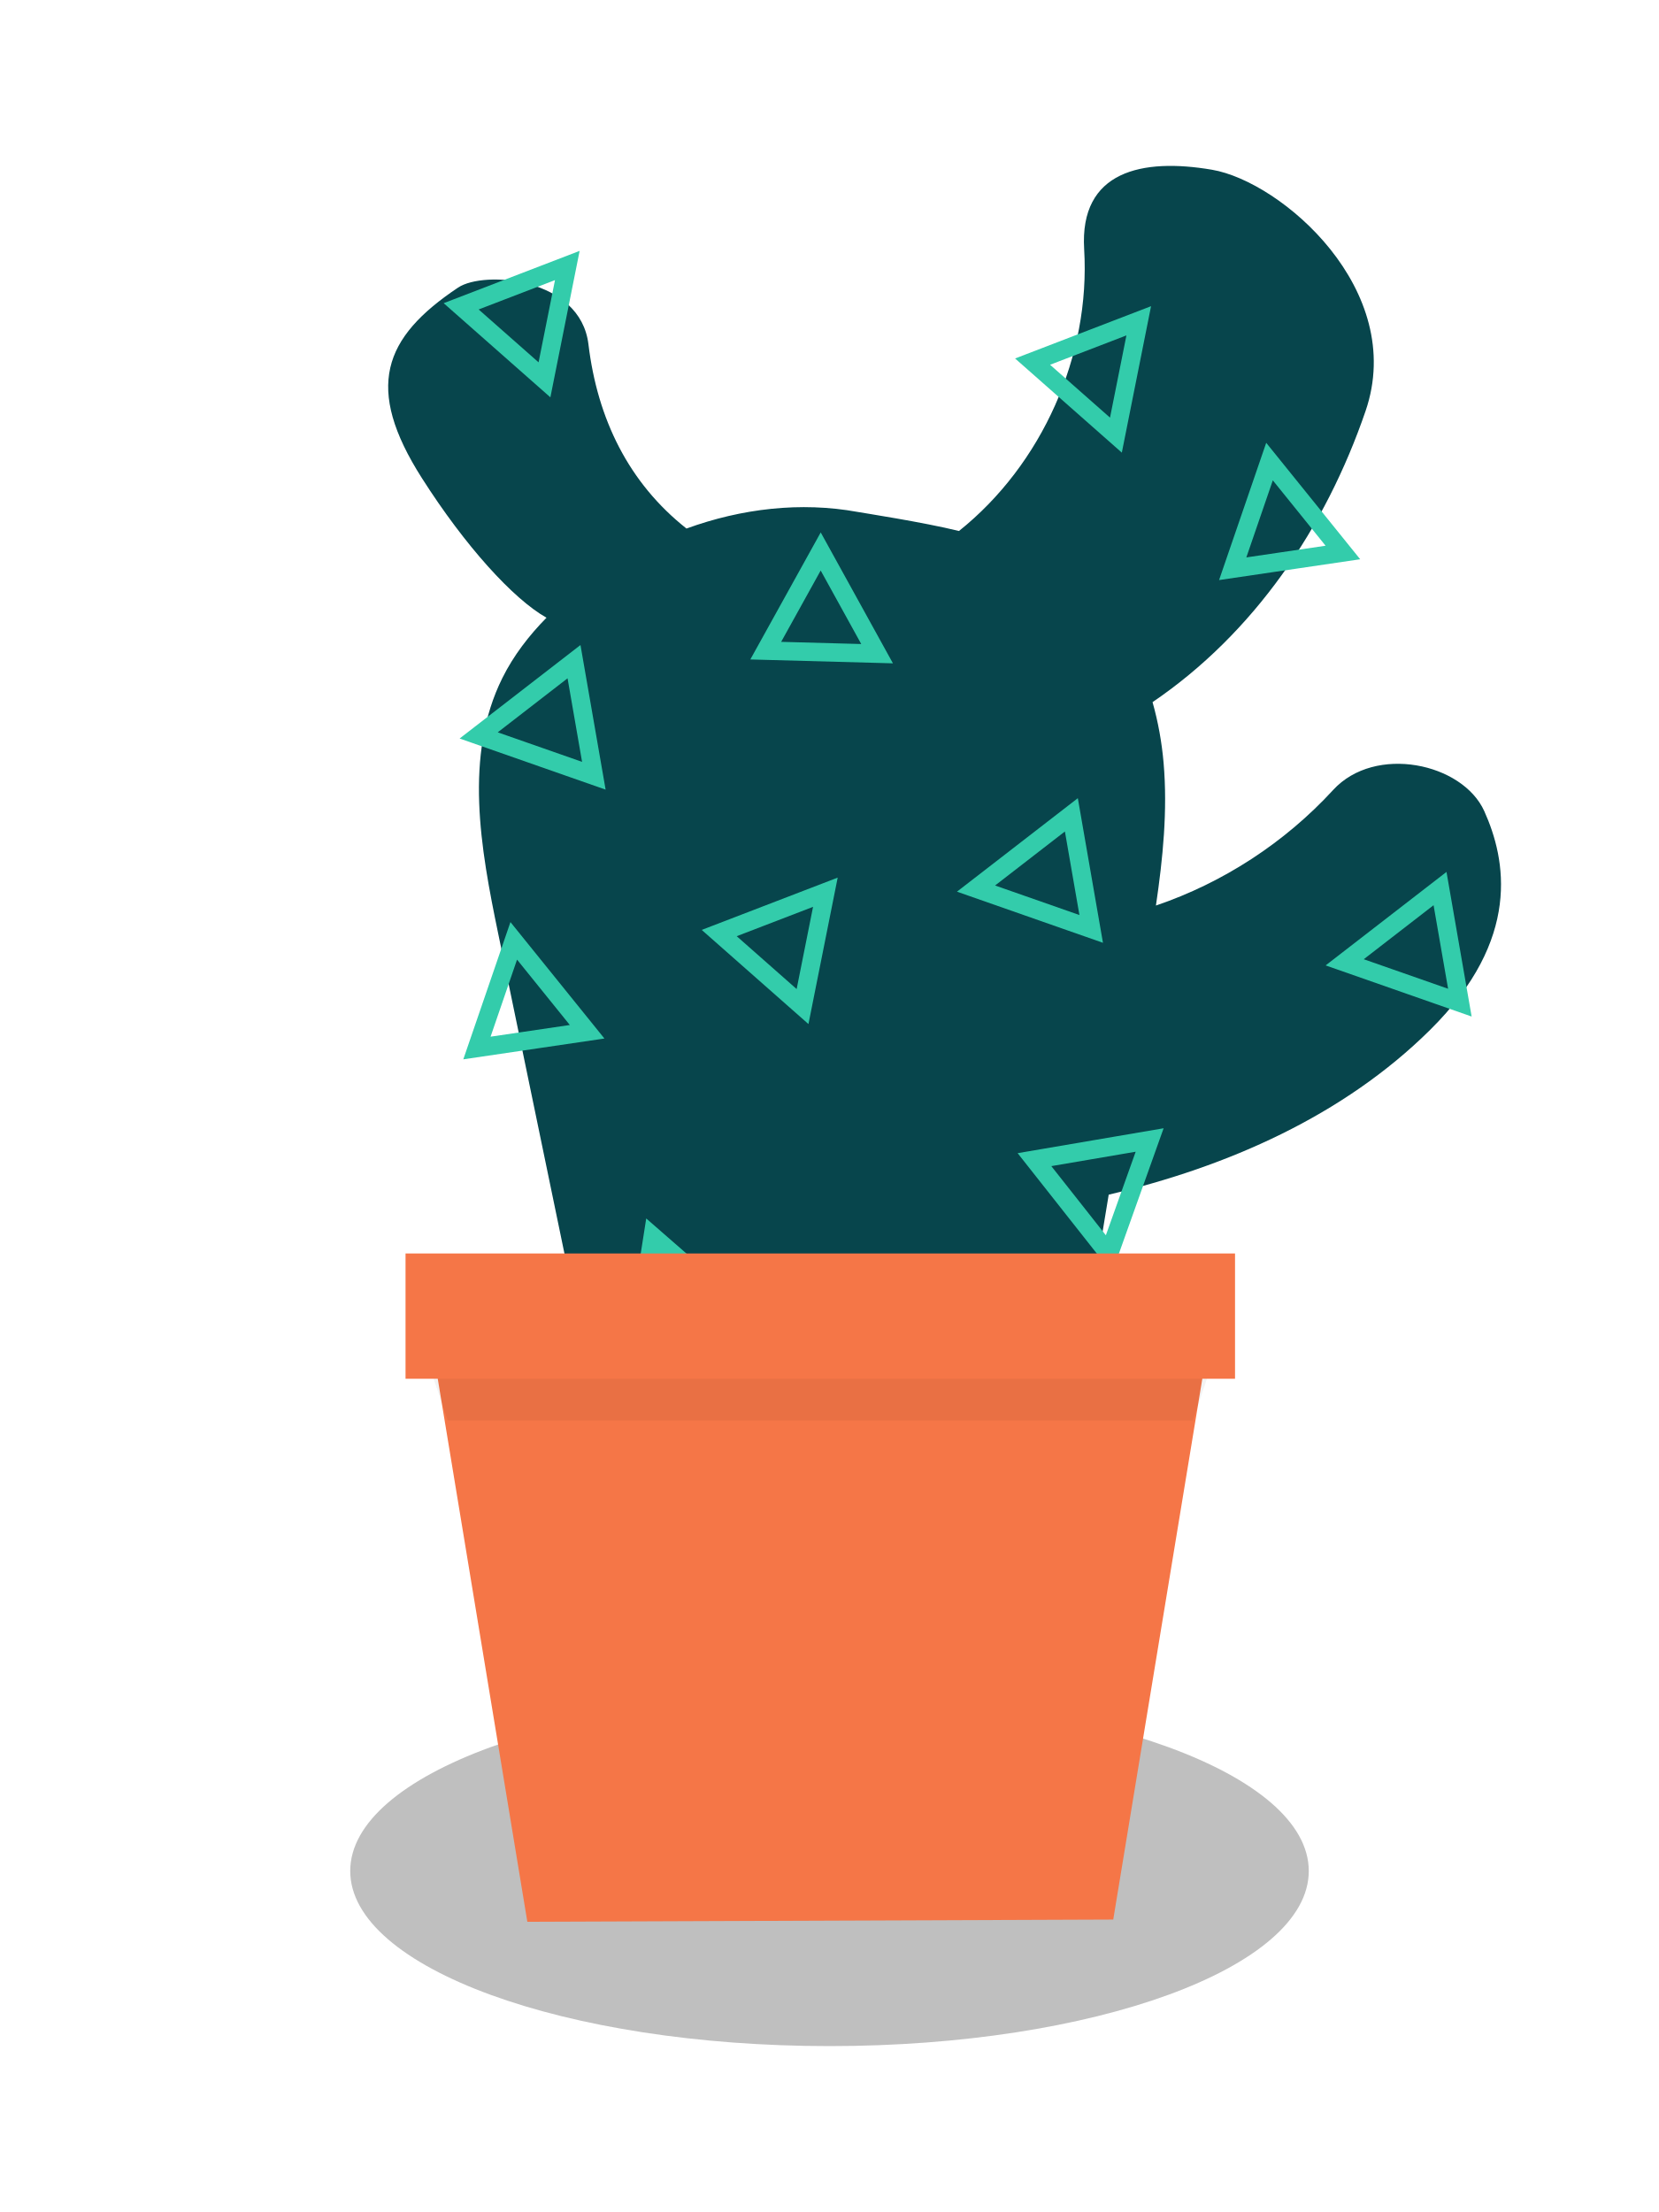
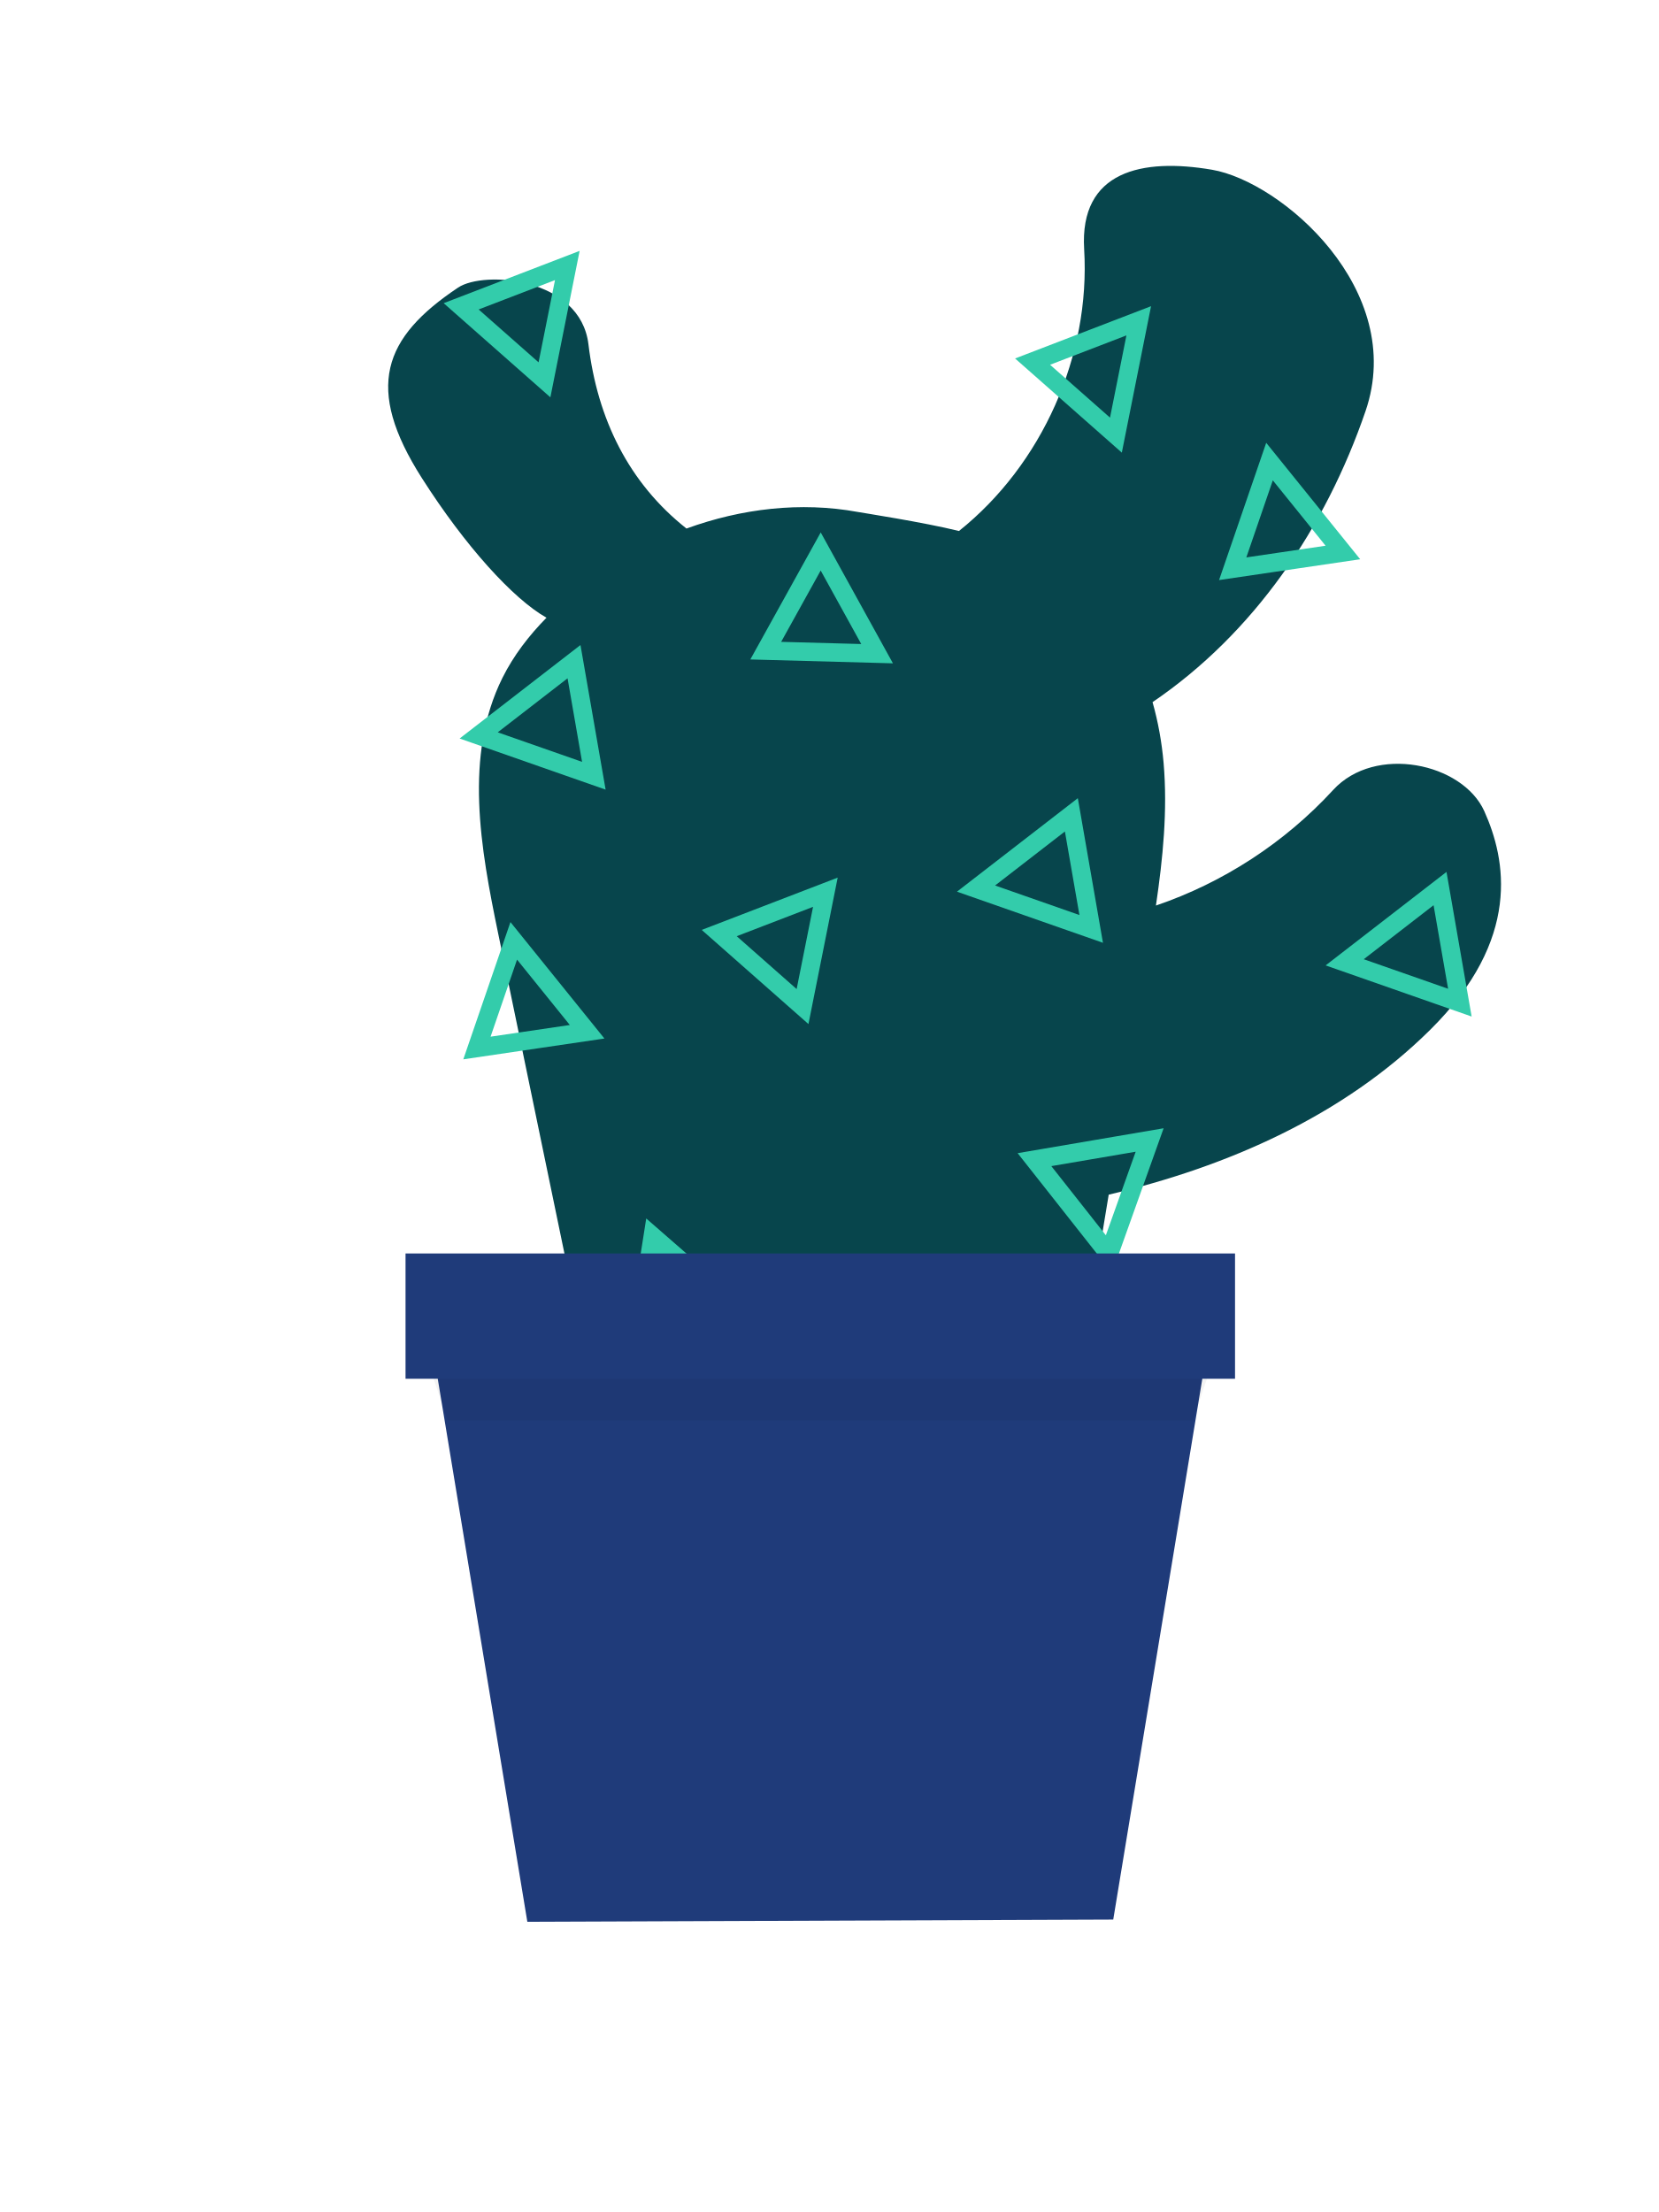
<svg xmlns="http://www.w3.org/2000/svg" width="90" height="120" viewBox="0 0 90 120">
  <g fill="none" fill-rule="evenodd">
-     <path fill="#000" fill-opacity=".25" d="M71,101.5 C71,106.748 59.358,111 45,111 C30.64,111 19,106.748 19,101.5 C19,96.252 30.64,92 45,92 C59.358,92 71,96.252 71,101.5" />
    <g transform="translate(21 9)">
      <path fill="#07454C" d="M51.323,33.855 C48.701,36.709 45.361,38.883 41.709,40.125 C42.087,37.558 42.347,34.973 42.125,32.393 C42.029,31.284 41.831,30.17 41.525,29.091 C47.021,25.355 50.908,19.643 53.082,13.296 C55.331,6.727 48.524,0.853 44.749,0.208 C40.973,-0.437 37.558,0.264 37.815,4.517 C38.164,10.317 35.524,16.206 31.024,19.806 C29.076,19.325 25.721,18.81 25.526,18.772 C22.439,18.207 19.225,18.587 16.241,19.673 C13.106,17.197 11.411,13.727 10.923,9.68 C10.486,6.057 5.266,5.658 3.853,6.6 C-0.224,9.323 -1.228,12.042 1.882,16.928 C4.238,20.628 6.84,23.491 8.647,24.511 C7.697,25.476 6.862,26.559 6.258,27.772 C4.16,31.983 5.068,37.02 6.024,41.634 C7.981,51.079 9.937,60.527 11.893,69.974 L36.74,70.433 C37.542,65.509 38.344,60.662 39.147,55.81 C45.59,54.292 51.87,51.539 56.586,46.868 C61.562,41.941 60.697,37.613 59.521,35.003 C58.344,32.393 53.6,31.374 51.323,33.855 Z" />
      <path stroke="#33CCAB" d="M3.815,43.997 L10.076,43.016 L7.851,48.633 L3.815,43.997 Z" transform="rotate(60 7.037 45.665)" />
      <path stroke="#33CCAB" d="M44.815,17.997 L51.076,17.016 L48.851,22.633 L44.815,17.997 Z" transform="rotate(60 48.037 19.665)" />
      <path stroke="#33CCAB" d="M19.833,22.843 L26.089,21.865 L23.869,27.485 L19.833,22.843 Z" transform="rotate(70 23.053 24.515)" />
      <path stroke="#33CCAB" d="M17.869,40.167 L24.121,39.209 L21.92,44.821 L17.869,40.167 Z" transform="rotate(110 21.09 41.853)" />
      <path stroke="#33CCAB" d="M34.869,9.167 L41.121,8.209 L38.92,13.821 L34.869,9.167 Z" transform="rotate(110 38.09 10.853)" />
      <path stroke="#33CCAB" d="M3.869,6.167 L10.121,5.209 L7.92,10.821 L3.869,6.167 Z" transform="rotate(110 7.09 7.853)" />
      <path stroke="#33CCAB" d="M11.983,59.948 L18.249,58.966 L16.021,64.579 L11.983,59.948 Z" transform="rotate(50 15.208 61.614)" />
      <path stroke="#33CCAB" d="M35.12,53.91 L41.368,52.844 L39.16,59.032 L35.12,53.91 Z" />
      <path stroke="#33CCAB" d="M32.102,36.523 L38.291,35.447 L36.103,41.695 L32.102,36.523 Z" transform="rotate(90 35.271 38.373)" />
      <path stroke="#33CCAB" d="M52.102,40.523 L58.291,39.447 L56.103,45.695 L52.102,40.523 Z" transform="rotate(90 55.271 42.373)" />
      <path stroke="#33CCAB" d="M5.121,28.214 L11.31,27.138 L9.122,33.386 L5.121,28.214 Z" transform="rotate(90 8.29 30.064)" />
      <path stroke="#33CCAB" d="M27.24,64.471 L33.428,63.395 L31.241,69.644 L27.24,64.471 Z" transform="rotate(90 30.409 66.321)" />
    </g>
    <g transform="translate(22 68)">
-       <path fill="#F57647" d="M45,0 L45,6.798 L43.225,6.798 L38.393,36.135 C27.798,36.175 17.202,36.217 6.608,36.257 L1.748,6.798 L0,6.798 L0,0 L45,0 Z" />
+       <path fill="#1F3B7A" d="M45,0 L45,6.798 L43.225,6.798 L38.393,36.135 C27.798,36.175 17.202,36.217 6.608,36.257 L1.748,6.798 L0,6.798 L0,0 L45,0 Z" />
      <polygon fill="#000" fill-opacity=".05" points="2.288 9.064 42.712 9.064 43.475 6.798 1.525 6.798" />
    </g>
  </g>
</svg>
